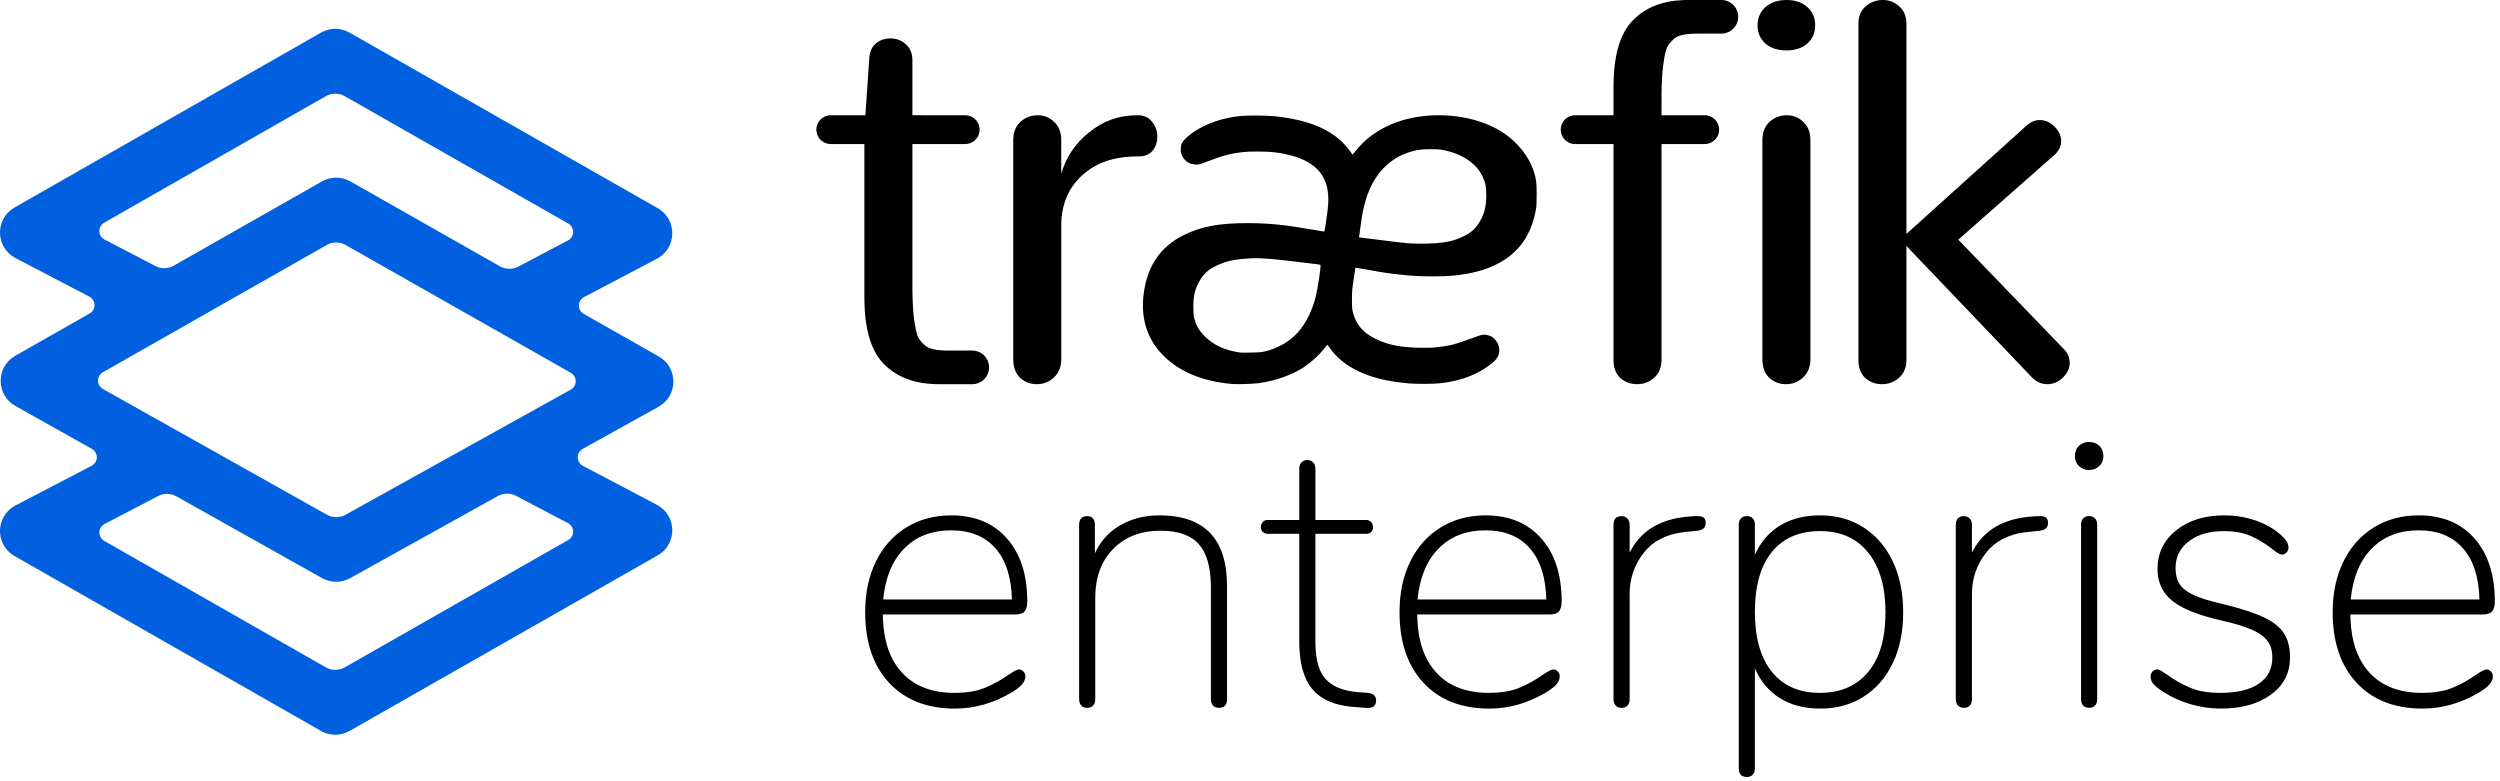
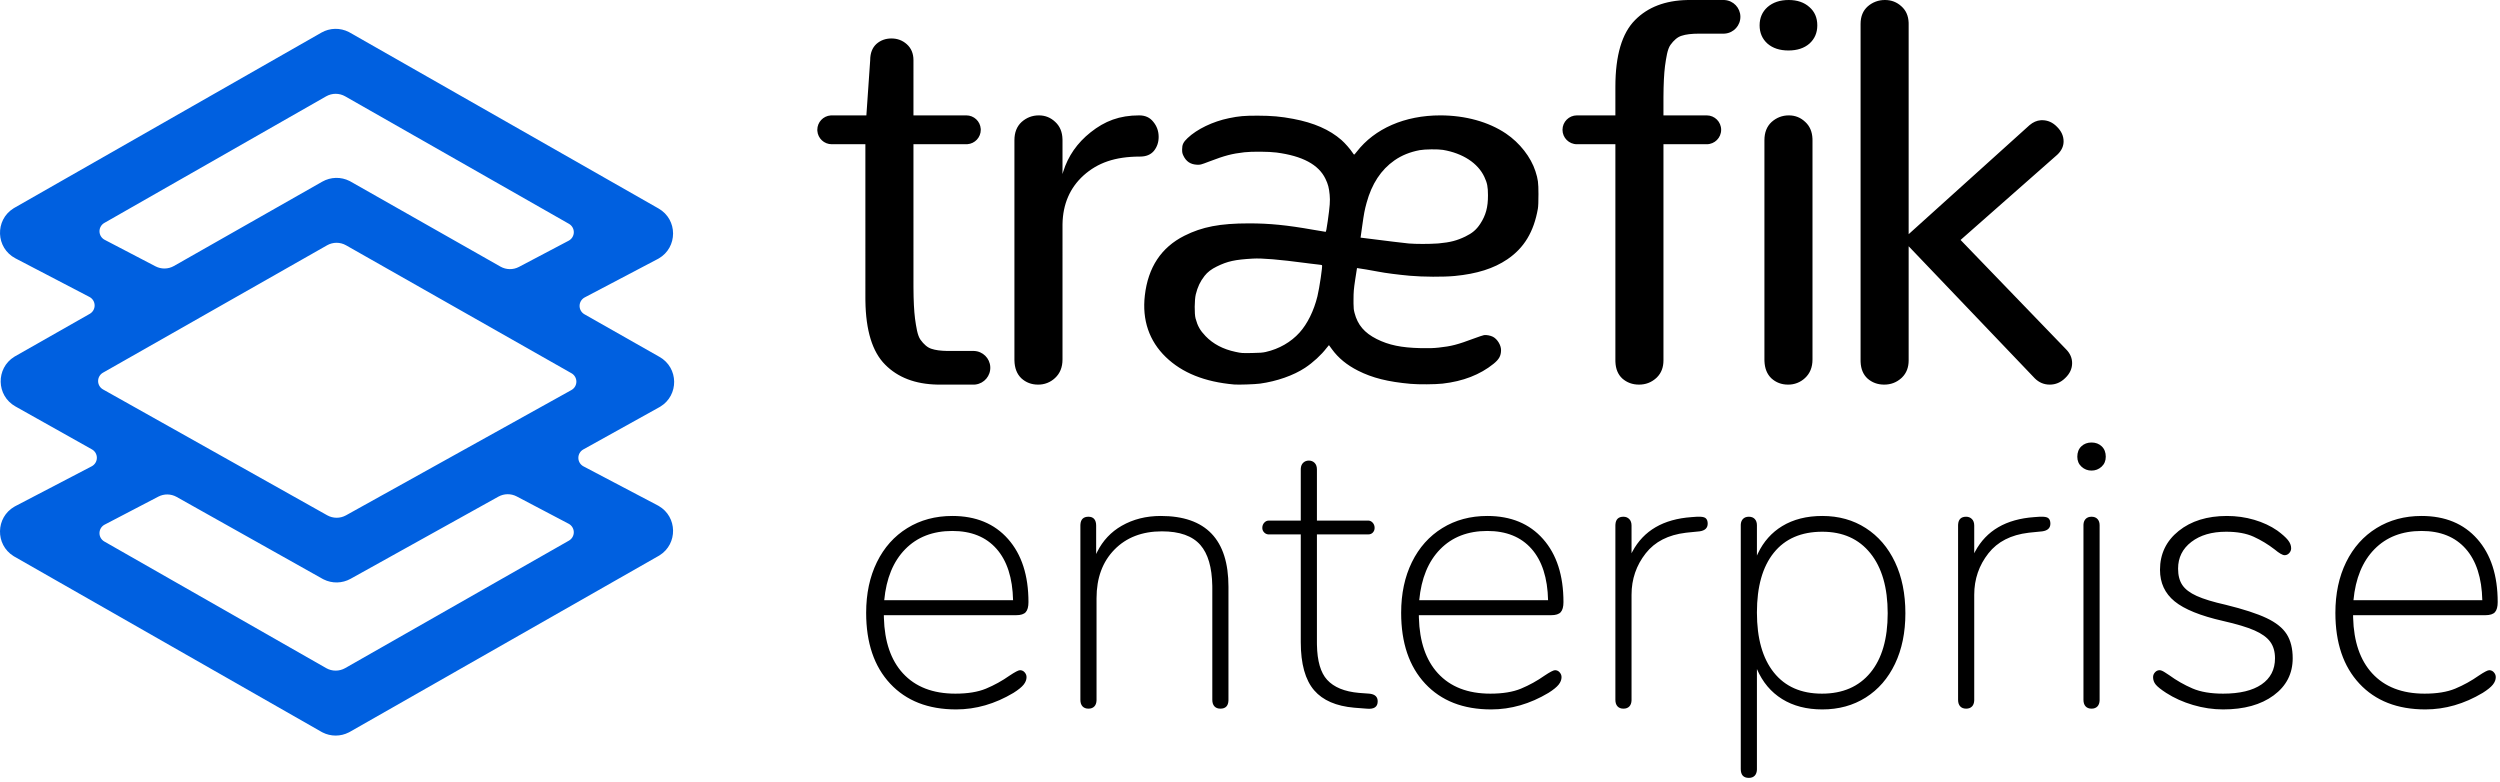
- <svg xmlns="http://www.w3.org/2000/svg" viewBox="0 0 173 54">
-   <defs>
-     <filter id="a">
-       <feColorMatrix in="SourceGraphic" values="0 0 0 0 0 0 0 0 0 0 0 0 0 0 0 0 0 0 1 0" />
-     </filter>
-   </defs>
-   <g fill="none" fill-rule="evenodd">
-     <g filter="url(#a)">
-       <path fill="#000" fill-rule="nonzero" d="M125.958 35.663c1.134 0 2.135.28 3.004.838.868.558 1.542 1.342 2.02 2.352.479 1.01.718 2.19.718 3.536 0 1.33-.24 2.495-.718 3.496s-1.152 1.777-2.02 2.326c-.869.55-1.87.824-3.004.824-1.082 0-2.008-.239-2.778-.717-.771-.479-1.352-1.17-1.742-2.074v6.912l-.006.112a.58.58 0 01-.14.34.532.532 0 01-.412.16c-.372 0-.558-.204-.558-.612V36.3l.006-.102a.56.56 0 01.14-.323c.097-.106.235-.16.412-.16s.315.054.412.16a.606.606 0 01.146.425v2.1l.123-.26c.385-.76.925-1.35 1.619-1.773.77-.47 1.696-.705 2.778-.705zm41.418 0c1.631 0 2.916.532 3.855 1.595.94 1.064 1.41 2.517 1.41 4.36 0 .32-.063.55-.187.691-.124.142-.346.213-.665.213h-9.145l.009.321c.066 1.582.501 2.813 1.307 3.693.86.94 2.07 1.41 3.63 1.41.85 0 1.554-.116 2.113-.346a8.525 8.525 0 001.635-.904c.372-.248.611-.372.717-.372.124 0 .23.048.32.146a.48.48 0 01.132.332c0 .177-.066.35-.2.519-.132.168-.367.359-.704.571-1.276.762-2.596 1.143-3.96 1.143-1.933 0-3.452-.593-4.56-1.78-1.108-1.188-1.662-2.819-1.662-4.892 0-1.33.249-2.5.745-3.51.496-1.01 1.196-1.794 2.1-2.352.904-.559 1.94-.838 3.11-.838zm-13.451 0a6.66 6.66 0 011.887.266 5.502 5.502 0 011.595.744c.337.249.58.466.731.652.15.186.226.376.226.571a.482.482 0 01-.133.333.417.417 0 01-.319.146c-.141 0-.372-.133-.69-.399a7.48 7.48 0 00-1.45-.877c-.505-.23-1.138-.346-1.9-.346-.993 0-1.795.235-2.406.705-.612.47-.918 1.085-.918 1.847 0 .461.098.838.293 1.13.195.293.527.545.997.758.47.213 1.138.416 2.007.611 1.223.302 2.162.607 2.818.917.656.31 1.12.683 1.396 1.117.274.434.412.988.412 1.662 0 1.063-.44 1.918-1.316 2.565-.878.647-2.043.97-3.496.97a7.33 7.33 0 01-2.074-.305 7.11 7.11 0 01-1.86-.838c-.355-.23-.594-.42-.719-.571a.795.795 0 01-.186-.519c0-.124.045-.235.133-.332a.416.416 0 01.32-.146c.088 0 .208.048.358.146.15.097.253.164.306.2a8.39 8.39 0 001.608.916c.559.24 1.263.36 2.114.36 1.152 0 2.038-.213 2.658-.639.62-.425.93-1.028.93-1.807 0-.461-.11-.842-.332-1.144-.221-.3-.584-.562-1.09-.784-.505-.221-1.227-.438-2.166-.651-1.56-.355-2.676-.807-3.35-1.356-.673-.55-1.01-1.276-1.01-2.18 0-1.099.43-1.994 1.29-2.685.859-.691 1.97-1.037 3.336-1.037zm-51.123 0c1.63 0 2.916.532 3.855 1.595.94 1.064 1.41 2.517 1.41 4.36 0 .32-.063.55-.187.691-.124.142-.346.213-.665.213H98.07l.009.321c.066 1.582.501 2.813 1.307 3.693.86.94 2.07 1.41 3.63 1.41.85 0 1.554-.116 2.113-.346a8.525 8.525 0 001.635-.904c.372-.248.611-.372.717-.372.124 0 .23.048.32.146a.48.48 0 01.132.332c0 .177-.066.35-.2.519-.132.168-.367.359-.704.571-1.276.762-2.596 1.143-3.96 1.143-1.933 0-3.452-.593-4.56-1.78-1.108-1.188-1.662-2.819-1.662-4.892 0-1.33.249-2.5.745-3.51.496-1.01 1.196-1.794 2.1-2.352.904-.559 1.94-.838 3.11-.838zm-36.979 0c1.63 0 2.916.532 3.855 1.595.94 1.064 1.409 2.517 1.409 4.36 0 .32-.062.55-.186.691-.124.142-.346.213-.665.213h-9.144l.008.321c.066 1.582.502 2.813 1.308 3.693.86.94 2.07 1.41 3.629 1.41.85 0 1.555-.116 2.113-.346a8.465 8.465 0 001.635-.904c.372-.248.612-.372.718-.372.124 0 .23.048.32.146a.48.48 0 01.132.332c0 .177-.066.35-.2.519-.132.168-.367.359-.704.571-1.276.762-2.596 1.143-3.961 1.143-1.932 0-3.452-.593-4.56-1.78-1.107-1.188-1.66-2.819-1.66-4.892 0-1.33.247-2.5.744-3.51.496-1.01 1.196-1.794 2.1-2.352.904-.559 1.94-.838 3.11-.838zm24.644-3.828c.16 0 .293.053.399.16.106.106.16.257.16.452v3.535h3.535l.09.01a.428.428 0 01.23.136.52.52 0 01.132.36c0 .123-.04.23-.12.318a.422.422 0 01-.332.133h-3.536v7.47l.005.273c.033 1.063.266 1.832.7 2.306.47.514 1.2.816 2.193.904l.718.053.123.017c.308.06.462.231.462.515 0 .39-.257.558-.771.505l-.691-.053-.28-.024c-1.187-.124-2.069-.52-2.645-1.186-.62-.717-.93-1.83-.93-3.336v-7.444h-2.207l-.09-.008a.438.438 0 01-.229-.125.437.437 0 01-.133-.319.52.52 0 01.133-.359.419.419 0 01.32-.146h2.206v-3.535l.006-.112a.557.557 0 01.153-.34.542.542 0 01.4-.16zm54.1 3.881c.177 0 .314.054.412.16a.606.606 0 01.146.425v12.07l-.006.111a.574.574 0 01-.14.34c-.098.107-.235.16-.412.16s-.315-.053-.412-.16c-.098-.106-.146-.256-.146-.451V36.3l.005-.102a.572.572 0 01.14-.323.536.536 0 01.413-.16zm-3.403 0l.12.005c.149.013.255.051.319.115.08.08.12.2.12.359 0 .301-.187.478-.559.532l-.798.08-.254.029c-1.168.16-2.058.629-2.67 1.406-.656.833-.983 1.79-.983 2.871v7.258l-.006.111a.587.587 0 01-.14.34c-.098.107-.236.16-.413.16s-.314-.053-.412-.16c-.097-.106-.146-.256-.146-.451V36.328l.006-.116c.033-.33.217-.496.552-.496.16 0 .293.054.399.16.106.106.16.257.16.452v1.914l.107-.204c.782-1.395 2.128-2.16 4.04-2.295l.372-.027h.186zm-23.687 0l.12.005c.149.013.255.051.319.115.08.08.12.2.12.359 0 .301-.187.478-.559.532l-.797.08-.255.029c-1.168.16-2.058.629-2.67 1.406a4.516 4.516 0 00-.983 2.871v7.258l-.006.111a.587.587 0 01-.14.34c-.098.107-.235.16-.413.16-.177 0-.314-.053-.412-.16-.097-.106-.146-.256-.146-.451V36.328l.006-.116c.033-.33.217-.496.552-.496.16 0 .293.054.4.16.105.106.159.257.159.452v1.914l.107-.204c.782-1.395 2.128-2.16 4.04-2.295l.372-.027h.186zm-37.245-.053c3.12 0 4.679 1.63 4.679 4.892v7.816l-.006.116c-.033.33-.217.495-.552.495-.178 0-.315-.053-.412-.16-.098-.106-.147-.256-.147-.451v-7.71l-.004-.287c-.036-1.218-.31-2.12-.82-2.704-.55-.629-1.435-.943-2.658-.943-1.365 0-2.46.42-3.283 1.262-.825.842-1.237 1.963-1.237 3.363v7.019l-.005.111a.587.587 0 01-.14.34c-.098.107-.236.16-.413.16s-.314-.053-.412-.16c-.097-.106-.146-.256-.146-.451V36.328l.005-.116c.034-.33.218-.496.553-.496.177 0 .31.054.399.16.089.106.133.257.133.452v1.967l.123-.25a4.186 4.186 0 011.645-1.704c.788-.452 1.688-.678 2.698-.678zm45.726 1.09c-1.454 0-2.57.483-3.35 1.45-.78.965-1.17 2.343-1.17 4.133s.39 3.172 1.17 4.147c.78.975 1.887 1.462 3.323 1.462s2.552-.483 3.35-1.449c.797-.965 1.196-2.335 1.196-4.107 0-1.772-.399-3.155-1.196-4.147-.798-.993-1.906-1.489-3.323-1.489zm41.418-.053c-1.347 0-2.432.421-3.256 1.263-.824.842-1.307 2.016-1.449 3.522h8.906c-.036-1.542-.417-2.725-1.143-3.549-.727-.824-1.746-1.236-3.058-1.236zm-64.574 0c-1.347 0-2.432.421-3.256 1.263-.824.842-1.307 2.016-1.45 3.522h8.907c-.036-1.542-.417-2.725-1.143-3.549-.727-.824-1.746-1.236-3.058-1.236zm-36.979 0c-1.347 0-2.432.421-3.256 1.263-.825.842-1.307 2.016-1.45 3.522h8.907c-.036-1.542-.417-2.725-1.144-3.549-.726-.824-1.745-1.236-3.057-1.236zm78.744-6.114a.98.98 0 01.704.265c.186.178.28.417.28.718a.89.89 0 01-.293.691.99.99 0 01-.691.266.99.99 0 01-.691-.266.889.889 0 01-.293-.69c0-.302.093-.541.28-.719a.977.977 0 01.704-.265zM61.618 2.658c.408 0 .76.132 1.057.396.309.276.463.644.463 1.106v3.814l3.656.001c.51 0 .932.385.99.881l.006.116a.995.995 0 01-.88.99l-.116.007h-3.656v9.726l.001.32c.008.831.043 1.5.107 2.007.084.581.162 1.157.377 1.46.228.315.485.546.773.631.246.083.576.13.99.142l.213.003h1.724a1.165 1.165 0 01.219 2.3l-.123.02-.078.005v.002h-2.389l-.296-.006c-1.464-.054-2.623-.513-3.476-1.376-.862-.861-1.316-2.288-1.361-4.28l-.004-.337V9.968l-2.326.002a.997.997 0 01-.99-.88l-.007-.118c0-.511.385-.932.88-.99l.117-.007h2.395l.263-3.815c0-.484.144-.858.43-1.122.286-.253.633-.38 1.041-.38zm17.129 5.317c.414 0 .737.15.97.447.246.298.369.645.369 1.042 0 .372-.11.695-.33.968-.22.26-.537.39-.951.39-1.747 0-2.94.435-3.91 1.303-.938.85-1.436 1.981-1.455 3.391v9.333c0 .534-.172.96-.514 1.278-.33.305-.723.458-1.175.458a1.65 1.65 0 01-1.157-.439c-.306-.293-.465-.704-.477-1.233V9.692c0-.534.165-.954.495-1.259a1.74 1.74 0 011.194-.458c.44 0 .82.153 1.138.458.317.293.482.691.495 1.195v2.404c.324-1.154.971-2.115 1.942-2.884.983-.782 1.994-1.173 3.366-1.173zm20.806 0c1.731 0 3.34.447 4.54 1.257.952.642 1.725 1.632 2.037 2.608.18.56.206.767.208 1.58.001.507-.013.848-.04 1.007-.281 1.599-.95 2.707-2.11 3.496-.934.635-2.107 1.006-3.64 1.153-.773.073-2.185.067-3.1-.016-.776-.07-1.73-.192-2.136-.275-.34-.069-1.507-.267-1.516-.257-.004.004-.06.359-.123.788-.102.685-.116.856-.118 1.403v.283c.003.318.018.422.071.627.212.825.68 1.377 1.529 1.804.834.42 1.71.601 3.031.63.586.012.886.003 1.252-.036.888-.096 1.292-.201 2.472-.642.293-.11.593-.21.666-.222.156-.026.446.028.615.116.306.157.562.578.56.918-.001.398-.133.639-.52.952-.926.749-2.108 1.208-3.519 1.367-.503.057-1.652.065-2.207.016-1.562-.138-2.647-.41-3.639-.911-.773-.392-1.364-.877-1.804-1.485-.109-.15-.2-.275-.205-.28a1.497 1.497 0 00-.16.192 6.504 6.504 0 01-1.492 1.375c-.8.528-1.948.932-3.11 1.092-.346.048-1.495.087-1.79.061-2.036-.178-3.592-.802-4.724-1.895-1.152-1.112-1.646-2.562-1.45-4.256.224-1.95 1.135-3.327 2.733-4.13 1.232-.62 2.46-.855 4.462-.855 1.422 0 2.613.118 4.43.439.45.08.838.144.864.145.038 0 .068-.146.15-.727.15-1.051.177-1.414.136-1.836-.047-.49-.109-.723-.292-1.103-.471-.98-1.59-1.58-3.387-1.816-.514-.067-1.7-.077-2.215-.018-.863.1-1.344.226-2.418.635-.628.239-.63.24-.881.225-.431-.026-.725-.224-.914-.616-.077-.161-.09-.228-.09-.445 0-.327.083-.5.374-.777.653-.62 1.751-1.15 2.86-1.376.71-.146 1.06-.176 1.995-.175.969.003 1.587.057 2.448.22 1.43.27 2.517.747 3.336 1.464.243.212.61.63.767.875.048.075.097.136.11.136.012 0 .092-.09.176-.2 1.24-1.606 3.33-2.516 5.778-2.515zM119.181 0v.002l.078.005a1.164 1.164 0 01-.094 2.319h-1.726c-.515 0-.916.049-1.203.146-.288.084-.545.316-.773.63-.215.304-.293.88-.377 1.46-.064.507-.1 1.176-.107 2.008v.32l-.001 1.085h2.99a.997.997 0 11.001 1.994h-2.991v14.942c0 .458-.135.833-.406 1.126l-.108.106c-.33.295-.722.442-1.175.442-.453 0-.838-.141-1.157-.423-.282-.262-.44-.62-.471-1.075l-.006-.176V9.97h-2.658a.997.997 0 110-1.994h2.658V5.999c0-2.17.455-3.708 1.365-4.617.853-.864 2.012-1.323 3.476-1.377l.296-.005h2.39zm4.465 7.975c.44 0 .82.153 1.138.458.294.271.457.633.49 1.085l.006.174v15.157c0 .534-.172.96-.514 1.278-.33.305-.723.458-1.175.458a1.65 1.65 0 01-1.157-.439c-.283-.271-.44-.643-.471-1.115l-.006-.182V9.692c0-.534.165-.954.495-1.259a1.74 1.74 0 011.194-.458zM130.292 0c.44 0 .82.147 1.138.441.294.262.457.61.49 1.046l.006.168v14.532l8.354-7.535c.27-.23.558-.344.865-.344.392 0 .736.15 1.03.453.307.301.46.64.46 1.014 0 .29-.108.557-.324.803l-.117.12-6.68 5.888 7.305 7.571c.27.278.405.592.405.942 0 .387-.16.73-.478 1.033a1.477 1.477 0 01-1.067.453c-.376 0-.705-.13-.987-.389l-.117-.119-8.65-9.057v7.891c0 .515-.17.926-.513 1.232-.33.295-.722.442-1.175.442-.453 0-.839-.141-1.157-.423-.283-.262-.44-.62-.471-1.075l-.006-.176V1.655c0-.515.165-.92.495-1.214A1.781 1.781 0 01130.292 0zm-43.7 17.875c-1.238.07-1.742.181-2.485.544-.38.187-.643.389-.851.655a3.179 3.179 0 00-.604 1.273c-.09.372-.1 1.347-.015 1.661.142.53.312.829.693 1.225.521.543 1.209.905 2.062 1.086.436.093.423.092 1.154.08.53-.007.728-.023.945-.072.92-.209 1.74-.68 2.335-1.34.543-.604.989-1.507 1.234-2.503.138-.561.368-2.124.317-2.156a1.21 1.21 0 00-.27-.045 31.311 31.311 0 01-.812-.098c-1.892-.25-3.053-.348-3.704-.31zm11.54-7.497c-.675.127-1.244.358-1.746.707-.929.647-1.569 1.62-1.926 2.928-.14.514-.177.711-.302 1.596l-.115.817.154.018c.466.053 1.517.184 2.128.265.384.05.855.105 1.047.12.486.04 1.309.042 1.872.008l.223-.016c.767-.07 1.238-.192 1.817-.472.482-.233.762-.471 1.027-.873.39-.592.542-1.152.538-1.984-.003-.593-.052-.84-.25-1.266-.445-.952-1.49-1.633-2.859-1.866-.341-.058-1.258-.047-1.609.018zM123.634 0c.591 0 1.068.163 1.432.49.363.315.545.736.545 1.263 0 .515-.182.936-.545 1.263-.364.315-.847.473-1.449.473-.602 0-1.085-.158-1.448-.473-.364-.327-.546-.748-.546-1.263 0-.516.182-.937.546-1.264.376-.326.863-.489 1.466-.489z" />
-     </g>
-     <path fill="#0060E0" fill-rule="nonzero" d="M24.11 2.214l.078.042 21.328 12.153c1.345.766 1.336 2.695.013 3.457l-.072.04-5.04 2.651a.665.665 0 00-.02 1.167l5.19 2.945c1.33.755 1.345 2.652.057 3.436l-.072.041-5.254 2.92a.665.665 0 00.013 1.169l5.126 2.696.072.04c1.3.75 1.331 2.623.058 3.415l-.07.042-21.329 12.154-.077.042a1.996 1.996 0 01-1.821 0l-.077-.043L1.006 38.478l-.071-.042c-1.275-.795-1.24-2.672.064-3.418l.073-.04 5.267-2.747a.663.663 0 00.018-1.169l-5.292-2.97c-1.329-.746-1.357-2.636-.08-3.43l.07-.042 5.15-2.928a.665.665 0 00-.021-1.166l-5.112-2.667c-1.374-.717-1.435-2.648-.137-3.457l.07-.042L22.214 2.256a1.991 1.991 0 011.898-.042zm10.34 32.114l-10.22 5.68a1.995 1.995 0 01-1.865.038l-.08-.042-10.077-5.657a1.33 1.33 0 00-1.265-.02l-3.71 1.935a.666.666 0 00-.021 1.167l15.331 8.75c.408.233.91.233 1.317 0l15.465-8.812a.664.664 0 00-.02-1.166l-3.59-1.888a1.33 1.33 0 00-1.265.015zM22.606 16.954L7.117 25.761a.665.665 0 00.003 1.157l15.498 8.7c.403.226.894.227 1.297.002l15.583-8.66a.666.666 0 00.005-1.159l-15.584-8.847a1.333 1.333 0 00-1.313 0zm-.063-10.296l-15.331 8.75a.664.664 0 00.022 1.167l3.515 1.833c.4.209.88.2 1.272-.023l10.255-5.83a1.995 1.995 0 011.89-.044l.08.043 10.348 5.874a1.33 1.33 0 001.276.02l3.437-1.812a.664.664 0 00.019-1.166L23.86 6.658a1.333 1.333 0 00-1.317 0z" />
+ <svg xmlns="http://www.w3.org/2000/svg" viewBox="0 0 416 130">
+   <g fill="none">
+     <path d="M58.044 5.329l.186.1 51.346 29.26c3.237 1.844 3.216 6.486.032 8.323l-.174.095-12.136 6.382a1.6 1.6 0 00-.045 2.808l12.495 7.092c3.2 1.816 3.236 6.383.135 8.27l-.173.1-12.65 7.03a1.6 1.6 0 00.033 2.814l12.341 6.49.174.096c3.127 1.804 3.203 6.314.139 8.222l-.17.101-51.347 29.26-.186.1a4.8 4.8 0 01-4.383-.001l-.186-.101L2.42 92.632l-.17-.102c-3.069-1.913-2.983-6.432.155-8.227l.174-.096 12.68-6.614a1.6 1.6 0 00.044-2.813l-12.74-7.152c-3.199-1.796-3.268-6.346-.193-8.257l.17-.101 12.397-7.048a1.6 1.6 0 00-.05-2.81L2.58 42.994c-3.308-1.726-3.453-6.376-.33-8.323l.17-.102L53.476 5.43a4.8 4.8 0 014.57-.102zm24.891 77.31L58.332 96.316a4.8 4.8 0 01-4.49.092l-.192-.102-24.26-13.619a3.2 3.2 0 00-3.046-.046l-8.93 4.657a1.6 1.6 0 00-.053 2.809l36.91 21.065a3.2 3.2 0 003.17 0l37.23-21.213a1.6 1.6 0 00-.048-2.807l-8.643-4.546a3.2 3.2 0 00-3.045.035zM54.422 40.82L17.134 62.015a1.6 1.6 0 00.008 2.786l37.31 20.944a3.2 3.2 0 003.12.007l37.515-20.85a1.6 1.6 0 00.013-2.79L57.583 40.817a3.2 3.2 0 00-3.16.001zm-.152-24.79L17.362 37.095a1.6 1.6 0 00.053 2.808l8.463 4.415a3.2 3.2 0 003.062-.056l24.688-14.035a4.8 4.8 0 014.548-.106l.193.105 24.912 14.14a3.2 3.2 0 003.072.048l8.275-4.363a1.6 1.6 0 00.046-2.806L57.44 16.03a3.2 3.2 0 00-3.17.001z" fill="#0060E0" />
+     <path d="M303.232 85.856c2.73 0 5.141.672 7.232 2.016 2.09 1.344 3.712 3.232 4.864 5.664 1.152 2.432 1.728 5.27 1.728 8.512 0 3.2-.576 6.005-1.728 8.416-1.152 2.41-2.773 4.277-4.864 5.6-2.09 1.323-4.501 1.984-7.232 1.984-2.603 0-4.832-.576-6.688-1.728-1.856-1.152-3.253-2.816-4.192-4.992v16.64l-.005.171c-.026.387-.142.693-.347.917-.235.256-.565.384-.992.384-.896 0-1.344-.49-1.344-1.472V87.392l.007-.178c.029-.344.144-.627.345-.846.235-.256.565-.384.992-.384.427 0 .757.128.992.384s.352.597.352 1.024v5.056l.17-.371c.935-1.953 2.275-3.46 4.022-4.525 1.856-1.13 4.085-1.696 6.688-1.696zm99.712 0c3.925 0 7.019 1.28 9.28 3.84 2.261 2.56 3.392 6.059 3.392 10.496 0 .768-.15 1.323-.448 1.664-.299.341-.832.512-1.6.512h-22.016l.008.444c.111 3.966 1.165 7.04 3.16 9.22 2.07 2.261 4.981 3.392 8.736 3.392 2.048 0 3.744-.277 5.088-.832a20.506 20.506 0 003.936-2.176c.896-.597 1.472-.896 1.728-.896a1 1 0 01.768.352c.213.235.32.501.32.8 0 .427-.16.843-.48 1.248-.32.405-.885.864-1.696 1.376-3.072 1.835-6.25 2.752-9.536 2.752-4.65 0-8.31-1.43-10.976-4.288-2.667-2.859-4-6.784-4-11.776 0-3.2.597-6.016 1.792-8.448 1.195-2.432 2.88-4.32 5.056-5.664 2.176-1.344 4.672-2.016 7.488-2.016zm-32.384 0c1.579 0 3.093.213 4.544.64 1.45.427 2.73 1.024 3.84 1.792.81.597 1.397 1.12 1.76 1.568.363.448.544.907.544 1.376 0 .299-.107.565-.32.8-.213.235-.47.352-.768.352-.341 0-.896-.32-1.664-.96a17.892 17.892 0 00-3.488-2.112c-1.216-.555-2.741-.832-4.576-.832-2.39 0-4.32.565-5.792 1.696-1.472 1.13-2.208 2.613-2.208 4.448 0 1.11.235 2.016.704 2.72.47.704 1.27 1.312 2.4 1.824s2.741 1.003 4.832 1.472c2.944.725 5.205 1.461 6.784 2.208 1.579.747 2.699 1.643 3.36 2.688.661 1.045.992 2.379.992 4 0 2.56-1.056 4.619-3.168 6.176-2.112 1.557-4.917 2.336-8.416 2.336-1.664 0-3.328-.245-4.992-.736-1.664-.49-3.157-1.163-4.48-2.016-.853-.555-1.43-1.013-1.728-1.376a1.907 1.907 0 01-.448-1.248c0-.299.107-.565.32-.8.213-.235.47-.352.768-.352.213 0 .501.117.864.352s.608.395.736.48a20.078 20.078 0 003.872 2.208c1.344.576 3.04.864 5.088.864 2.773 0 4.907-.512 6.4-1.536 1.493-1.024 2.24-2.475 2.24-4.352 0-1.11-.267-2.027-.8-2.752-.533-.725-1.408-1.355-2.624-1.888-1.216-.533-2.955-1.056-5.216-1.568-3.755-.853-6.443-1.941-8.064-3.264-1.621-1.323-2.432-3.072-2.432-5.248 0-2.645 1.035-4.8 3.104-6.464 2.07-1.664 4.747-2.496 8.032-2.496zm-123.072 0c3.925 0 7.019 1.28 9.28 3.84 2.261 2.56 3.392 6.059 3.392 10.496 0 .768-.15 1.323-.448 1.664-.299.341-.832.512-1.6.512h-22.016l.008.444c.111 3.966 1.165 7.04 3.16 9.22 2.07 2.261 4.981 3.392 8.736 3.392 2.048 0 3.744-.277 5.088-.832a20.506 20.506 0 003.936-2.176c.896-.597 1.472-.896 1.728-.896a1 1 0 01.768.352c.213.235.32.501.32.8 0 .427-.16.843-.48 1.248-.32.405-.885.864-1.696 1.376-3.072 1.835-6.25 2.752-9.536 2.752-4.65 0-8.31-1.43-10.976-4.288-2.667-2.859-4-6.784-4-11.776 0-3.2.597-6.016 1.792-8.448 1.195-2.432 2.88-4.32 5.056-5.664 2.176-1.344 4.672-2.016 7.488-2.016zm-89.024 0c3.925 0 7.019 1.28 9.28 3.84 2.261 2.56 3.392 6.059 3.392 10.496 0 .768-.15 1.323-.448 1.664-.299.341-.832.512-1.6.512h-22.016l.008.444c.111 3.966 1.165 7.04 3.16 9.22 2.07 2.261 4.981 3.392 8.736 3.392 2.048 0 3.744-.277 5.088-.832a20.506 20.506 0 003.936-2.176c.896-.597 1.472-.896 1.728-.896a1 1 0 01.768.352c.213.235.32.501.32.8 0 .427-.16.843-.48 1.248-.32.405-.885.864-1.696 1.376-3.072 1.835-6.25 2.752-9.536 2.752-4.65 0-8.31-1.43-10.976-4.288-2.667-2.859-4-6.784-4-11.776 0-3.2.597-6.016 1.792-8.448 1.195-2.432 2.88-4.32 5.056-5.664 2.176-1.344 4.672-2.016 7.488-2.016zm59.328-9.216c.384 0 .704.128.96.384s.384.619.384 1.088v8.512h8.512l.125.007c.246.029.46.144.643.345.213.235.32.523.32.864 0 .299-.096.555-.288.768-.192.213-.459.32-.8.32h-8.512v17.984l.003.374c.047 2.706.611 4.65 1.693 5.834 1.13 1.237 2.89 1.963 5.28 2.176l1.728.128.17.02c.826.12 1.238.54 1.238 1.26 0 .939-.619 1.344-1.856 1.216l-1.664-.128-.38-.03c-3.006-.262-5.226-1.223-6.66-2.882-1.493-1.728-2.24-4.405-2.24-8.032v-17.92h-5.312l-.125-.007a1.044 1.044 0 01-.643-.313 1.047 1.047 0 01-.32-.768c0-.341.107-.63.32-.864.213-.235.47-.352.768-.352h5.312v-8.512l.006-.171c.028-.387.154-.693.378-.917.256-.256.576-.384.96-.384zm130.24 9.344c.427 0 .757.128.992.384s.352.597.352 1.024v29.056l-.005.171c-.026.387-.142.693-.347.917-.235.256-.565.384-.992.384-.427 0-.757-.128-.992-.384s-.352-.619-.352-1.088V87.392l.007-.178c.029-.344.144-.627.345-.846.235-.256.565-.384.992-.384zm-8.192 0l.185.005c.413.02.703.115.871.283.192.192.288.48.288.864 0 .725-.448 1.152-1.344 1.28l-1.92.192-.37.04c-2.931.352-5.154 1.49-6.67 3.416-1.579 2.005-2.368 4.31-2.368 6.912v17.472l-.005.171c-.026.387-.142.693-.347.917-.235.256-.565.384-.992.384-.427 0-.757-.128-.992-.384s-.352-.619-.352-1.088V87.456l.005-.168c.05-.87.496-1.304 1.339-1.304.384 0 .704.128.96.384s.384.619.384 1.088v4.608l.156-.302c1.865-3.477 5.14-5.382 9.828-5.714l.896-.064h.448zm-57.024 0l.185.005c.413.02.703.115.871.283.192.192.288.48.288.864 0 .725-.448 1.152-1.344 1.28l-1.92.192-.37.04c-2.931.352-5.154 1.49-6.67 3.416-1.579 2.005-2.368 4.31-2.368 6.912v17.472l-.005.171c-.026.387-.142.693-.347.917-.235.256-.565.384-.992.384-.427 0-.757-.128-.992-.384s-.352-.619-.352-1.088V87.456l.005-.168c.05-.87.496-1.304 1.339-1.304.384 0 .704.128.96.384s.384.619.384 1.088v4.608l.156-.302c1.865-3.477 5.14-5.382 9.828-5.714l.896-.064h.448zm-89.664-.128c7.51 0 11.264 3.925 11.264 11.776v18.816l-.005.168c-.05.87-.496 1.304-1.339 1.304-.427 0-.757-.128-.992-.384s-.352-.619-.352-1.088v-18.56l-.003-.406c-.053-3.078-.713-5.342-1.981-6.794-1.323-1.515-3.456-2.272-6.4-2.272-3.285 0-5.92 1.013-7.904 3.04s-2.976 4.725-2.976 8.096v16.896l-.006.171c-.025.387-.14.693-.346.917-.235.256-.565.384-.992.384-.427 0-.757-.128-.992-.384s-.352-.619-.352-1.088V87.456l.005-.168c.05-.87.496-1.304 1.339-1.304.427 0 .747.128.96.384.213.256.32.619.32 1.088v4.736l.17-.356c.937-1.875 2.299-3.324 4.086-4.348 1.899-1.088 4.064-1.632 6.496-1.632zm110.08 2.624c-3.499 0-6.187 1.163-8.064 3.488-1.877 2.325-2.816 5.643-2.816 9.952 0 4.31.939 7.637 2.816 9.984 1.877 2.347 4.544 3.52 8 3.52 3.456 0 6.144-1.163 8.064-3.488s2.88-5.621 2.88-9.888c0-4.267-.96-7.595-2.88-9.984-1.92-2.39-4.587-3.584-8-3.584zm99.712-.128c-3.243 0-5.856 1.013-7.84 3.04s-3.147 4.853-3.488 8.48h21.44c-.085-3.712-1.003-6.56-2.752-8.544-1.75-1.984-4.203-2.976-7.36-2.976zm-155.456 0c-3.243 0-5.856 1.013-7.84 3.04s-3.147 4.853-3.488 8.48h21.44c-.085-3.712-1.003-6.56-2.752-8.544-1.75-1.984-4.203-2.976-7.36-2.976zm-89.024 0c-3.243 0-5.856 1.013-7.84 3.04s-3.147 4.853-3.488 8.48h21.44c-.085-3.712-1.003-6.56-2.752-8.544-1.75-1.984-4.203-2.976-7.36-2.976zm189.568-14.72c.683 0 1.248.213 1.696.64.448.427.672 1.003.672 1.728 0 .683-.235 1.237-.704 1.664-.47.427-1.024.64-1.664.64a2.39 2.39 0 01-1.664-.64c-.47-.427-.704-.981-.704-1.664 0-.725.224-1.301.672-1.728.448-.427 1.013-.64 1.696-.64zM148.34 6.4c.982 0 1.83.318 2.546.953.743.663 1.114 1.55 1.114 2.662l-.001 9.184 8.801.001a2.4 2.4 0 012.394 2.236l.006.164a2.4 2.4 0 01-2.236 2.394L160.8 24l-8.801-.001.001 23.415.001.466c.01 2.144.097 3.855.258 5.135.202 1.4.39 2.786.909 3.515.547.759 1.167 1.316 1.859 1.52.629.212 1.484.328 2.566.347l.331.003h4.152a2.802 2.802 0 01.262 5.58l-.167.015-.053.002V64h-5.75l-.411-.004c-3.668-.077-6.558-1.184-8.67-3.322-2.125-2.122-3.22-5.67-3.284-10.645l-.003-.471-.001-25.559L138.4 24a2.4 2.4 0 01-2.394-2.236L136 21.6a2.4 2.4 0 012.236-2.394l.164-.006 5.765-.001.635-9.184c0-1.165.345-2.066 1.034-2.701.69-.61 1.525-.914 2.506-.914zM313.666 0c1.061 0 1.975.354 2.74 1.062.743.661 1.14 1.554 1.189 2.678l.005.244v34.984l20.112-18.14c.585-.497 1.205-.77 1.862-.82l.22-.008c.945 0 1.772.363 2.48 1.09.74.727 1.108 1.541 1.108 2.442 0 .746-.297 1.432-.893 2.056l-.17.168-16.08 14.173 17.586 18.228c.65.668.975 1.424.975 2.267 0 .93-.384 1.759-1.152 2.486-.738.727-1.595 1.09-2.57 1.09-.959 0-1.792-.35-2.497-1.053l-.16-.168L317.6 40.976v18.996c0 1.157-.36 2.095-1.078 2.815l-.16.15c-.795.709-1.738 1.063-2.828 1.063-1.09 0-2.019-.34-2.785-1.018-.715-.661-1.096-1.58-1.144-2.754l-.005-.256V3.984c0-1.24.398-2.213 1.193-2.922A4.277 4.277 0 01313.666 0zm-124.09 19.2c.997 0 1.776.358 2.336 1.075.592.717.888 1.553.888 2.509 0 .896-.265 1.672-.794 2.33-.53.626-1.293.94-2.29.94-4.205 0-7.076 1.045-9.412 3.136-2.25 2.04-3.45 4.749-3.503 8.126l-.001 22.507c0 1.285-.413 2.31-1.238 3.075A4.03 4.03 0 01172.734 64c-1.09 0-2.019-.352-2.785-1.056-.736-.706-1.119-1.695-1.147-2.967l-.002-.154V23.33c0-1.285.398-2.295 1.193-3.03.825-.734 1.783-1.101 2.873-1.101 1.061 0 1.975.367 2.74 1.102.764.705 1.162 1.664 1.192 2.877l.002.152v5.631l.117-.39c.812-2.603 2.33-4.786 4.555-6.55 2.368-1.881 4.802-2.822 8.104-2.822zm50.09 0c4.167 0 8.041 1.074 10.93 3.024 2.29 1.547 4.15 3.93 4.903 6.279.431 1.349.497 1.847.5 3.806.003 1.219-.03 2.041-.097 2.422-.676 3.85-2.285 6.517-5.08 8.417-2.248 1.528-5.07 2.422-8.763 2.775-1.859.178-5.259.16-7.461-.037-1.87-.168-4.164-.463-5.143-.662-.82-.166-3.626-.643-3.65-.62-.01.011-.143.864-.296 1.897-.245 1.649-.28 2.06-.284 3.377v.646c.006.794.043 1.043.172 1.545.51 1.987 1.637 3.316 3.68 4.343 2.009 1.01 4.115 1.448 7.298 1.516 1.41.03 2.131.009 3.013-.086 2.137-.23 3.111-.483 5.95-1.544.708-.265 1.43-.505 1.604-.535.375-.063 1.074.068 1.482.278.735.38 1.353 1.393 1.35 2.212-.005.957-.322 1.537-1.254 2.29-2.23 1.803-5.075 2.908-8.472 3.291-1.21.137-3.976.157-5.312.039-3.762-.332-6.374-.986-8.76-2.194-1.863-.942-3.284-2.11-4.345-3.574l-.463-.634-.03-.04c-.01-.01-.183.197-.385.462-.892 1.17-2.257 2.428-3.591 3.31-1.925 1.272-4.69 2.243-7.487 2.63-.834.115-3.601.21-4.311.147-4.902-.43-8.648-1.932-11.372-4.563-2.772-2.677-3.962-6.166-3.492-10.246.54-4.694 2.734-8.008 6.582-9.942 2.965-1.49 5.923-2.058 10.74-2.059 3.423-.001 6.29.284 10.665 1.057 1.082.191 2.018.348 2.081.348.092 0 .164-.35.363-1.749.359-2.531.423-3.405.325-4.419-.114-1.18-.262-1.742-.702-2.657-1.135-2.36-3.83-3.804-8.156-4.371-1.237-.162-4.093-.185-5.332-.042-2.077.238-3.236.542-5.82 1.527-1.512.576-1.519.577-2.122.541-1.037-.061-1.745-.539-2.199-1.482-.187-.388-.22-.549-.22-1.072 0-.786.202-1.203.903-1.87 1.571-1.494 4.216-2.767 6.886-3.314 1.71-.35 2.551-.423 4.803-.42 2.33.007 3.82.138 5.892.53 3.444.65 6.06 1.798 8.032 3.523.585.512 1.468 1.52 1.846 2.108.115.18.234.327.264.327s.221-.216.425-.48c2.987-3.868 8.016-6.058 13.91-6.055zM286.918 0l-.001.003.053.002a2.8 2.8 0 01.078 5.584l-.173.011h-4.152c-1.24 0-2.205.117-2.897.35-.692.204-1.312.761-1.86 1.52-.518.729-.706 2.114-.908 3.515-.161 1.28-.247 2.991-.258 5.135l-.001.466-.001 2.613L284 19.2a2.4 2.4 0 010 4.8l-7.2-.001v35.973c0 1.157-.36 2.095-1.078 2.815l-.16.15c-.795.709-1.738 1.063-2.828 1.063-1.09 0-2.019-.34-2.785-1.018-.715-.661-1.096-1.58-1.144-2.754l-.005-.256V23.999l-6.4.001a2.4 2.4 0 010-4.8l6.399-.001.001-4.757c0-5.222 1.095-8.928 3.286-11.116 2.113-2.138 5.003-3.245 8.67-3.322l.412-.004h5.75zm10.747 19.2c1.061 0 1.975.367 2.74 1.102.743.685 1.14 1.61 1.189 2.776l.005.253v36.492c0 1.285-.413 2.31-1.238 3.075A4.03 4.03 0 01297.534 64c-1.09 0-2.019-.352-2.785-1.056-.715-.685-1.096-1.637-1.144-2.856l-.005-.265V23.33c0-1.285.398-2.295 1.193-3.03.825-.734 1.783-1.101 2.873-1.101zM208.46 43.031c-2.978.171-4.192.437-5.98 1.312-.917.448-1.549.934-2.05 1.575-.717.92-1.15 1.834-1.452 3.066-.22.896-.242 3.243-.038 3.999.343 1.274.751 1.995 1.668 2.95 1.256 1.306 2.912 2.178 4.965 2.614 1.05.223 1.02.22 2.777.194 1.276-.02 1.753-.057 2.275-.175 2.216-.503 4.19-1.637 5.623-3.229 1.308-1.452 2.38-3.627 2.97-6.024.333-1.351.886-5.112.764-5.19-.049-.03-.341-.079-.65-.107a56.616 56.616 0 01-1.37-.161l-.392-.05a93.12 93.12 0 01-.193-.026c-4.556-.603-7.35-.838-8.917-.748zm27.782-18.046c-1.622.305-2.994.86-4.203 1.702-2.234 1.556-3.776 3.9-4.635 7.049-.337 1.236-.427 1.71-.728 3.842l-.277 1.966.372.043c1.122.128 3.652.443 5.122.638.924.123 2.06.254 2.521.291 1.234.1 3.37.099 4.723.004l.32-.025c1.846-.167 2.98-.462 4.375-1.136 1.16-.561 1.834-1.135 2.472-2.102.938-1.425 1.304-2.774 1.295-4.777-.007-1.428-.125-2.022-.603-3.047-1.07-2.29-3.584-3.931-6.88-4.491-.823-.14-3.031-.115-3.874.043zM297.64 0c1.422 0 2.571.393 3.446 1.178.875.76 1.313 1.774 1.313 3.041 0 1.242-.438 2.255-1.313 3.04-.875.761-2.037 1.141-3.487 1.141-1.45 0-2.612-.38-3.487-1.14-.875-.786-1.313-1.8-1.313-3.041 0-1.242.438-2.255 1.313-3.04C295.015.392 296.19 0 297.64 0z" fill="#000" />
  </g>
</svg>
